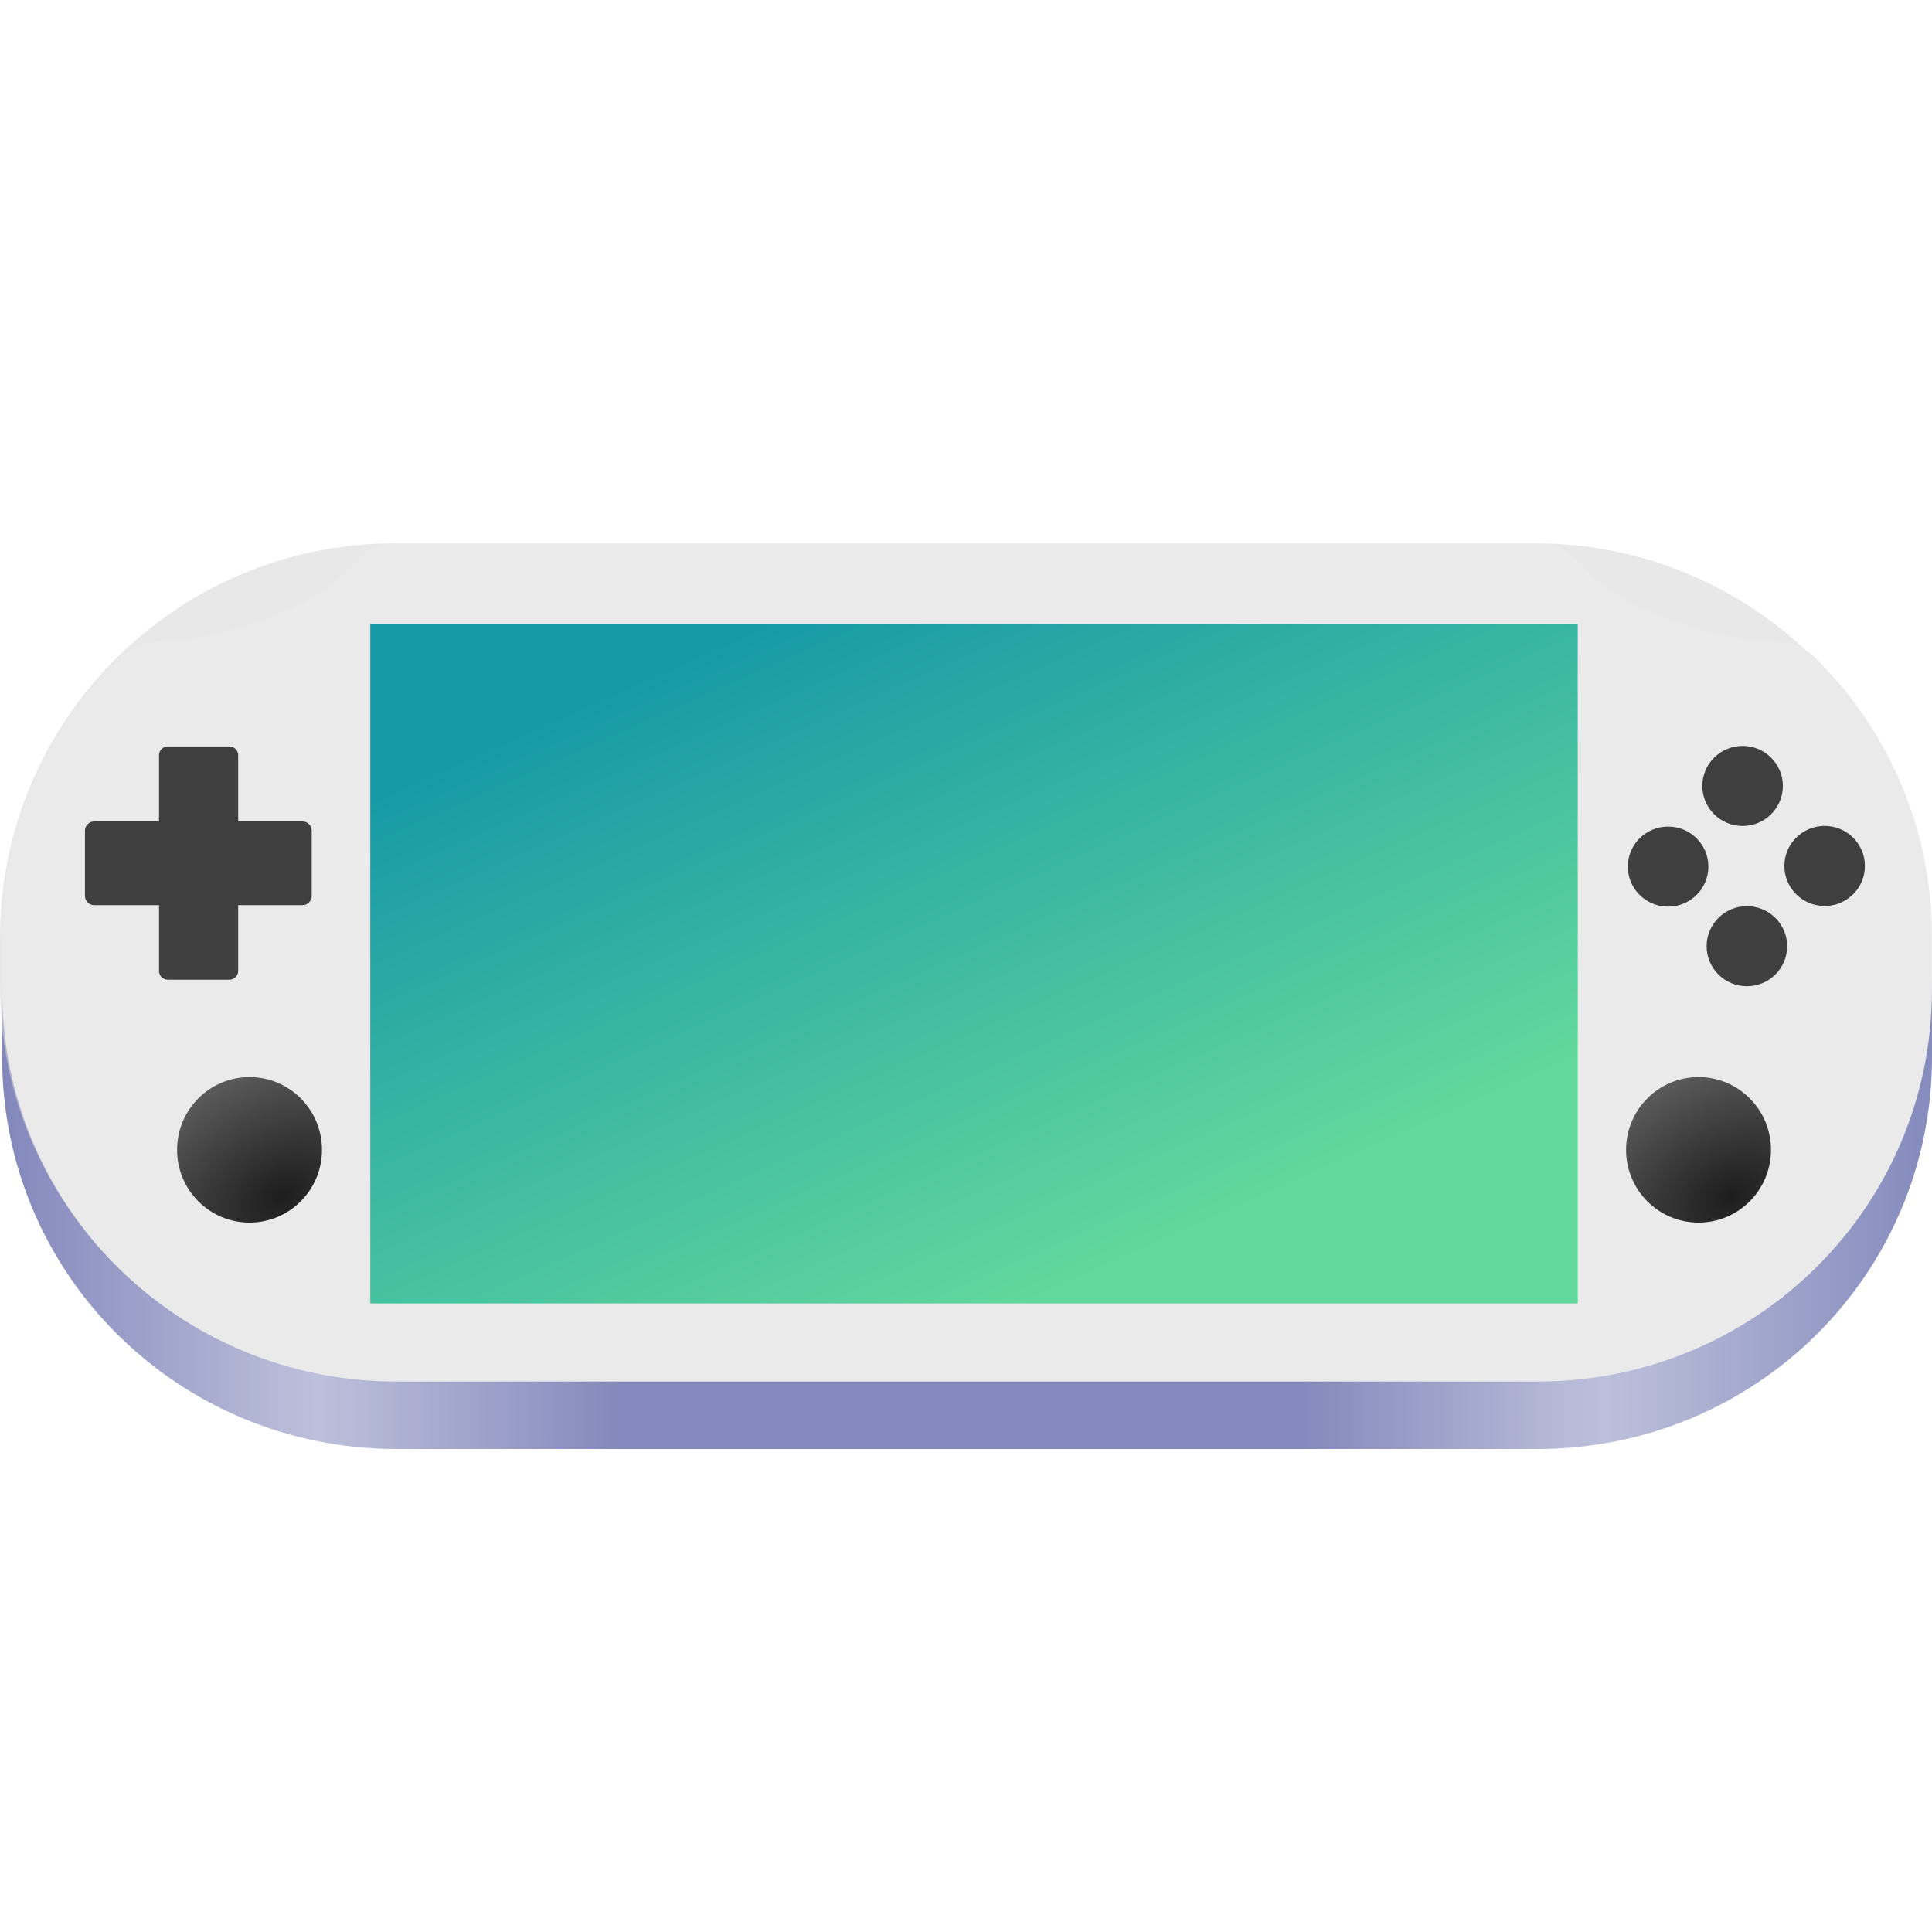
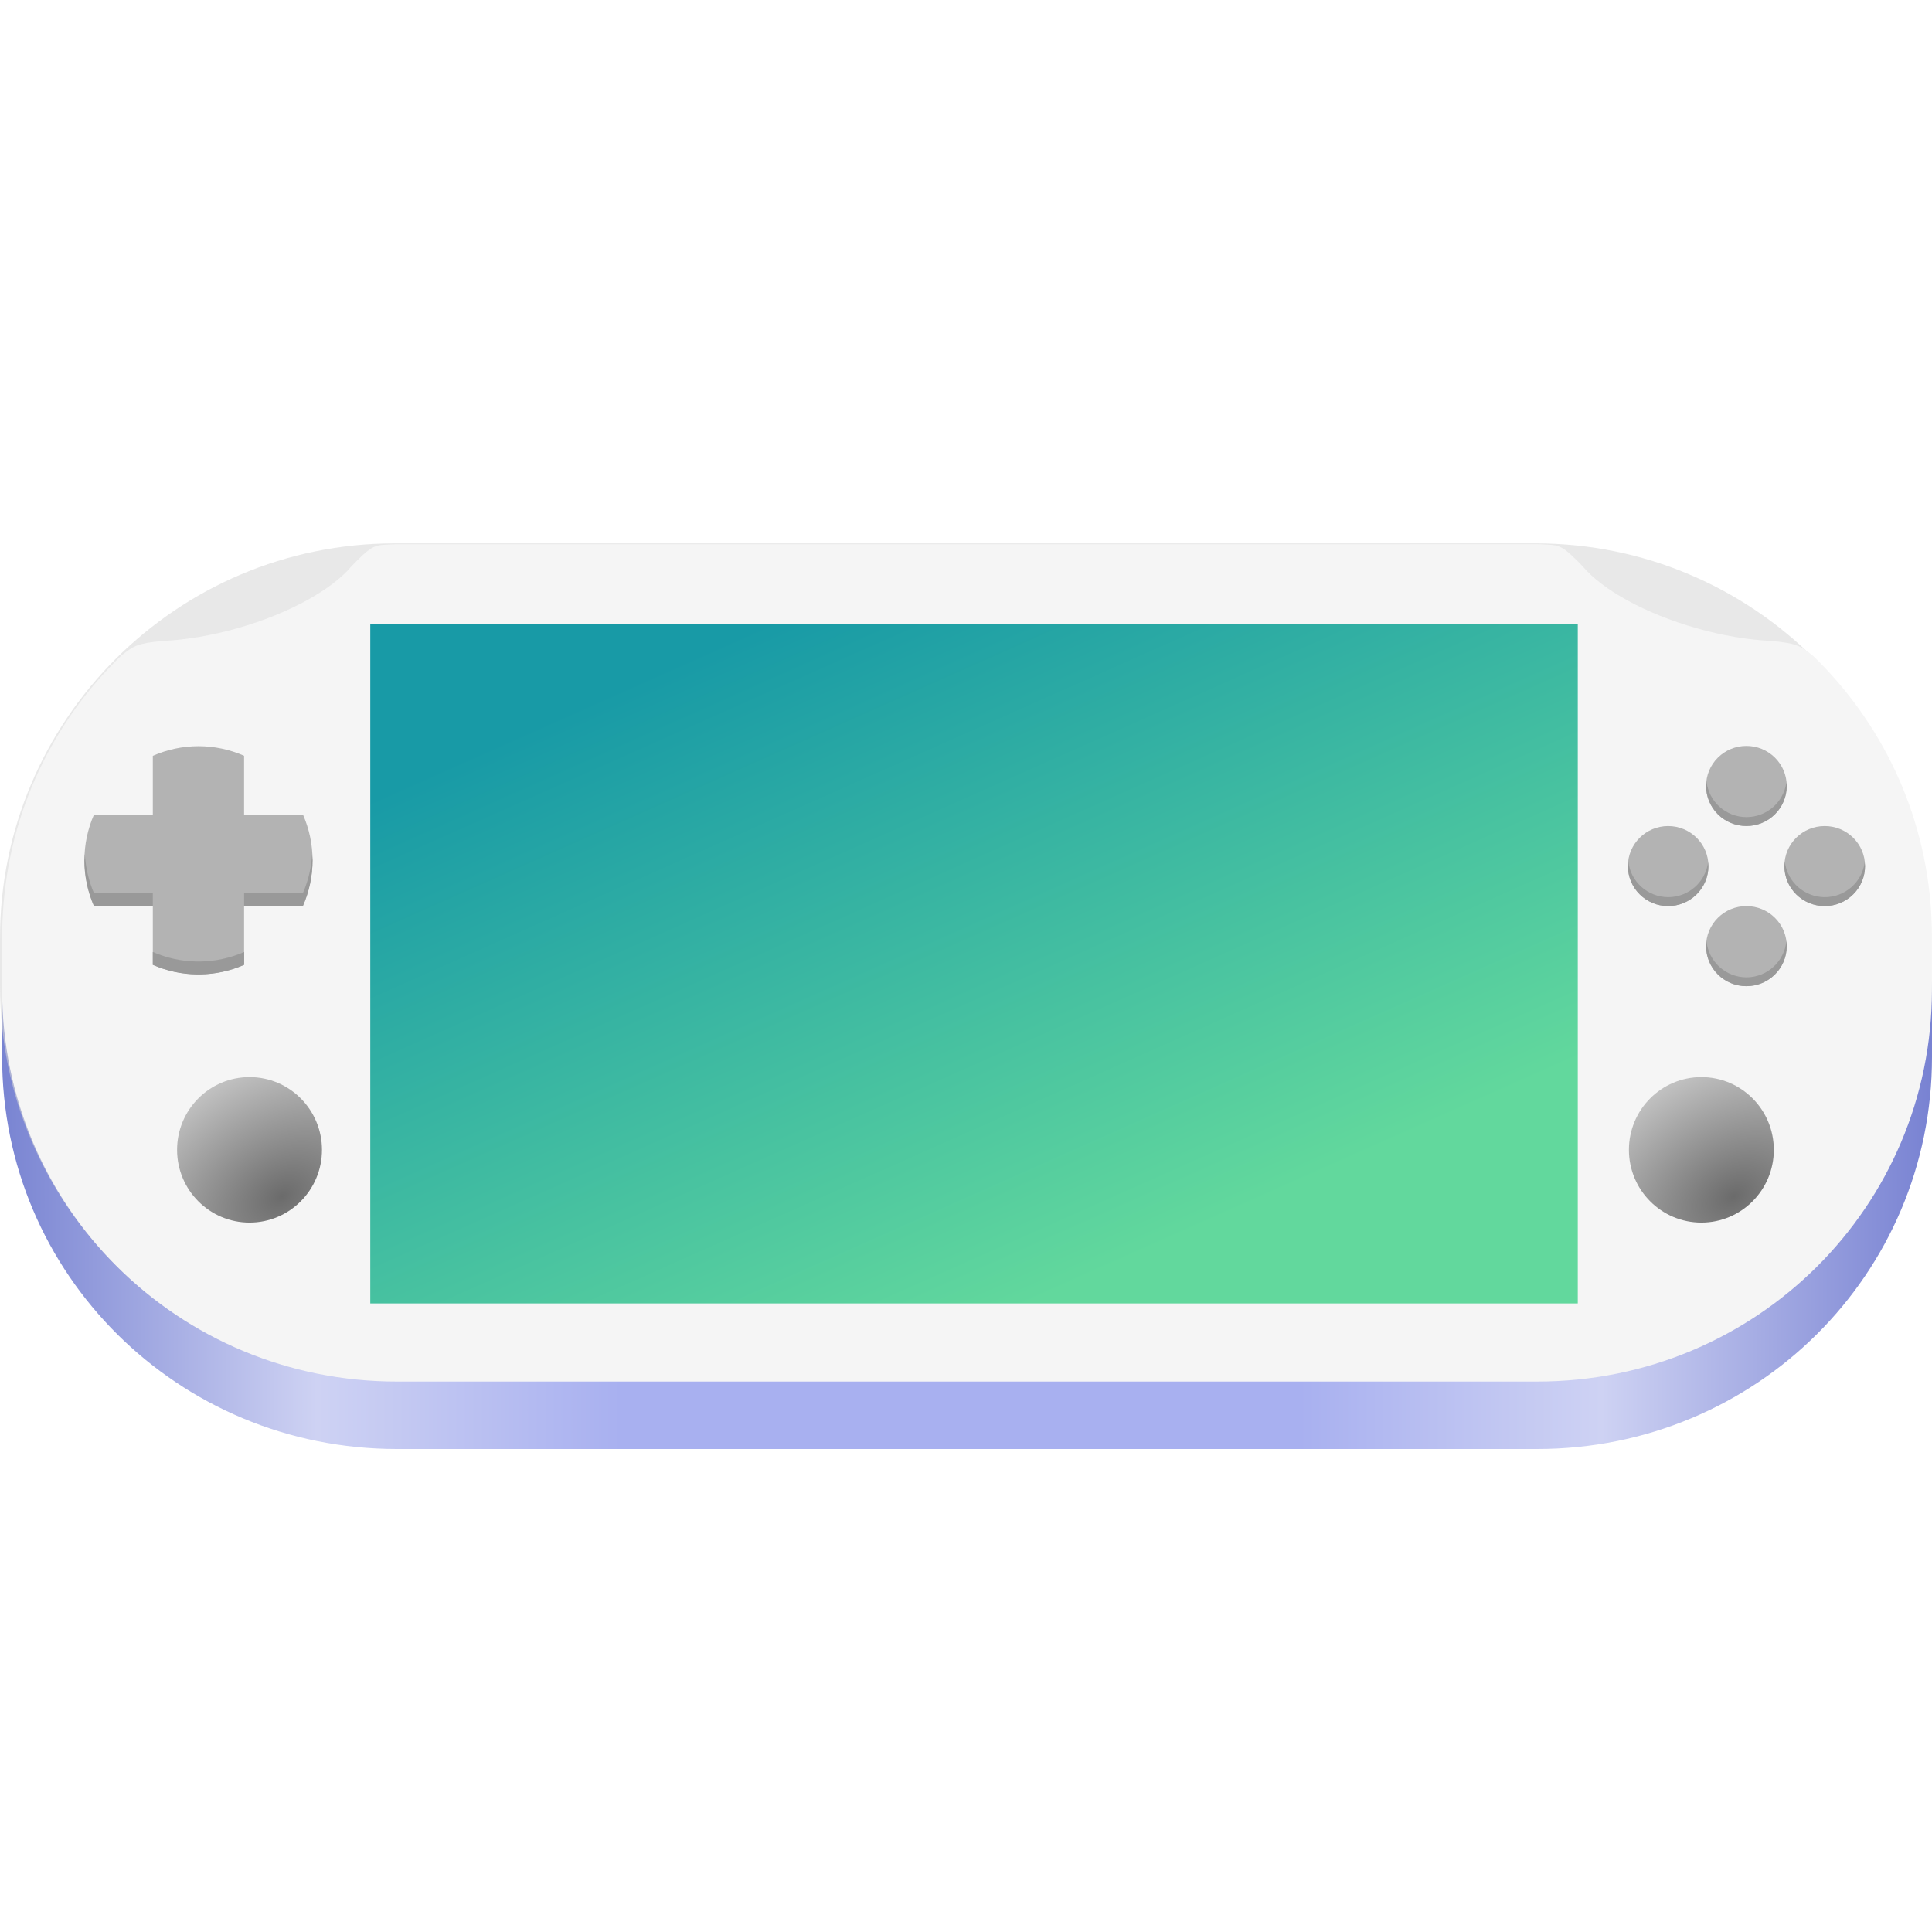
<svg xmlns="http://www.w3.org/2000/svg" xmlns:xlink="http://www.w3.org/1999/xlink" width="32" height="32" viewBox="0 0 32 32" version="1.1" id="svg1">
  <defs id="defs1">
+     <linearGradient id="linearGradient3">
+       <stop style="stop-color:#6b6b6b;stop-opacity:1;" offset="0" id="stop2" />
+       <stop style="stop-color:#cfcfcf;stop-opacity:1;" offset="1" id="stop3" />
+     </linearGradient>
    <linearGradient id="linearGradient8">
-       <stop style="stop-color:#8388bc;stop-opacity:1;" offset="0" id="stop9" />
-       <stop style="stop-color:#bdc0db;stop-opacity:1;" offset="0.163" id="stop14" />
-       <stop style="stop-color:#8489bd;stop-opacity:1;" offset="0.321" id="stop19" />
-       <stop style="stop-color:#8489bd;stop-opacity:1;" offset="0.672" id="stop20" />
-       <stop style="stop-color:#bdc0db;stop-opacity:1;" offset="0.829" id="stop12" />
-       <stop style="stop-color:#848bbd;stop-opacity:1;" offset="1" id="stop10" />
-     </linearGradient>
-     <linearGradient id="linearGradient7">
-       <stop style="stop-color:#1d1d1d;stop-opacity:1;" offset="0" id="stop7" />
-       <stop style="stop-color:#646464;stop-opacity:1;" offset="1" id="stop8" />
+       <stop style="stop-color:#7984d2;stop-opacity:1;" offset="0" id="stop9" />
+       <stop style="stop-color:#ced2f3;stop-opacity:1;" offset="0.163" id="stop14" />
+       <stop style="stop-color:#a8b0f0;stop-opacity:1;" offset="0.321" id="stop19" />
+       <stop style="stop-color:#a8b0f0;stop-opacity:1;" offset="0.672" id="stop20" />
+       <stop style="stop-color:#ced2f3;stop-opacity:1;" offset="0.829" id="stop12" />
+       <stop style="stop-color:#7882d2;stop-opacity:1;" offset="1" id="stop10" />
    </linearGradient>
    <linearGradient id="linearGradient5">
      <stop style="stop-color:#189aa6;stop-opacity:1;" offset="0" id="stop5" />
      <stop style="stop-color:#62d89d;stop-opacity:1;" offset="1" id="stop6" />
    </linearGradient>
    <linearGradient xlink:href="#linearGradient5" id="linearGradient6" x1="114.357" y1="60.154" x2="153.717" y2="148.558" gradientUnits="userSpaceOnUse" gradientTransform="matrix(0.1250002,0,0,0.1250001,-2.281385,3.091199)" />
-     <radialGradient xlink:href="#linearGradient7" id="radialGradient8" cx="53.507" cy="133.072" fx="53.507" fy="133.072" r="9.326" gradientUnits="userSpaceOnUse" gradientTransform="matrix(0.3318595,-0.189309,0.1311246,0.2319184,-30.5361,-0.9143907)" />
+     <radialGradient xlink:href="#linearGradient3" id="radialGradient8" cx="53.507" cy="133.072" fx="53.507" fy="133.072" r="9.326" gradientUnits="userSpaceOnUse" gradientTransform="matrix(0.3318595,-0.189309,0.1311246,0.2319184,-30.5361,-0.9143907)" />
    <linearGradient xlink:href="#linearGradient8" id="linearGradient10" x1="19" y1="111.852" x2="274.729" y2="111.852" gradientUnits="userSpaceOnUse" gradientTransform="matrix(0.1249989,0,0,0.1241537,-2.340788,3.17845)" />
-     <radialGradient xlink:href="#linearGradient7" id="radialGradient8-0" cx="53.507" cy="133.072" fx="53.507" fy="133.072" r="9.326" gradientUnits="userSpaceOnUse" gradientTransform="matrix(0.3318595,-0.189309,0.1311246,0.2319184,-6.536066,-0.9143933)" />
  </defs>
-   <path id="rect2-29" style="fill:url(#linearGradient10);fill-opacity:1;stroke-width:0.033" d="m 6.572,10.131 c -0.009,2.86e-4 -0.014,5.34e-4 -0.023,7.69e-4 -0.073,1.74e-4 -0.144,0.008 -0.217,0.011 -0.163,0.017 -0.241,0.076 -0.51,0.354 -0.325,0.388 -1.033,0.782 -1.884,1.025 -0.43,0.122 -0.861,0.195 -1.246,0.212 -0.408,0.041 -0.465,0.07 -0.687,0.246 -1.125,1.09 -1.855,2.579 -1.956,4.244 -0.003,0.043 -0.005,0.086 -0.007,0.128 -0.004,0.091 -0.007,0.181 -0.007,0.273 v 0.883 C 0.034,21.104 2.95,24 6.572,24 H 25.463 C 29.084,24 32,21.104 32,17.507 V 16.624 c 0,-0.091 -0.003,-0.182 -0.007,-0.273 -0.002,-0.043 -0.004,-0.086 -0.006,-0.128 -0.102,-1.665 -0.831,-3.154 -1.956,-4.244 -0.223,-0.176 -0.279,-0.205 -0.687,-0.246 -0.386,-0.017 -0.817,-0.09 -1.246,-0.212 -0.851,-0.242 -1.559,-0.637 -1.884,-1.025 -0.27,-0.278 -0.347,-0.337 -0.51,-0.354 -0.073,-0.003 -0.144,-0.011 -0.217,-0.011 -0.009,-2.35e-4 -0.013,-4.83e-4 -0.023,-7.69e-4 z" />
+   <path id="rect2-29" style="fill:url(#linearGradient10);fill-opacity:1;stroke-width:0.033;stroke-dasharray:none" d="m 6.572,10.131 c -0.009,2.86e-4 -0.014,5.34e-4 -0.023,7.69e-4 -0.073,1.74e-4 -0.144,0.008 -0.217,0.011 -0.163,0.017 -0.241,0.076 -0.51,0.354 -0.325,0.388 -1.033,0.782 -1.884,1.025 -0.43,0.122 -0.861,0.195 -1.246,0.212 -0.408,0.041 -0.465,0.07 -0.687,0.246 -1.125,1.09 -1.855,2.579 -1.956,4.244 -0.003,0.043 -0.005,0.086 -0.007,0.128 -0.004,0.091 -0.007,0.181 -0.007,0.273 v 0.883 C 0.034,21.104 2.95,24 6.572,24 H 25.463 C 29.084,24 32,21.104 32,17.507 V 16.624 c 0,-0.091 -0.003,-0.182 -0.007,-0.273 -0.002,-0.043 -0.004,-0.086 -0.006,-0.128 -0.102,-1.665 -0.831,-3.154 -1.956,-4.244 -0.223,-0.176 -0.279,-0.205 -0.687,-0.246 -0.386,-0.017 -0.817,-0.09 -1.246,-0.212 -0.851,-0.242 -1.559,-0.637 -1.884,-1.025 -0.27,-0.278 -0.347,-0.337 -0.51,-0.354 -0.073,-0.003 -0.144,-0.011 -0.217,-0.011 -0.009,-2.35e-4 -0.013,-4.83e-4 -0.023,-7.69e-4 z" />
  <g id="layer1">
    <rect style="fill:#d6d6d6;fill-opacity:0.569;stroke-width:0.033" id="rect2-2" width="31.972" height="13.869" x="0" y="9" rx="6.537" />
-     <path id="rect2" style="fill:#eaeaea;fill-opacity:1;stroke-width:0.033" d="m 6.572,9.014 c -0.009,2.849e-4 -0.014,5.335e-4 -0.023,7.692e-4 C 6.476,9.015 6.405,9.023 6.332,9.025 6.169,9.042 6.091,9.102 5.822,9.379 5.497,9.767 4.788,10.162 3.938,10.404 c -0.43,0.122 -0.861,0.195 -1.246,0.212 -0.408,0.041 -0.465,0.07 -0.687,0.246 -1.125,1.09 -1.855,2.579 -1.956,4.244 -0.003,0.043 -0.005,0.086 -0.007,0.128 -0.004,0.091 -0.007,0.181 -0.007,0.273 v 0.883 c 0,3.597 2.916,6.493 6.537,6.493 H 25.462 c 3.622,0 6.537,-2.896 6.537,-6.493 v -0.883 c 0,-0.091 -0.003,-0.182 -0.007,-0.273 -0.002,-0.043 -0.004,-0.086 -0.006,-0.128 -0.102,-1.665 -0.831,-3.154 -1.956,-4.244 -0.223,-0.176 -0.279,-0.205 -0.687,-0.246 -0.386,-0.017 -0.817,-0.09 -1.246,-0.212 -0.851,-0.242 -1.559,-0.637 -1.884,-1.025 -0.27,-0.278 -0.347,-0.337 -0.51,-0.354 -0.073,-0.002 -0.144,-0.011 -0.217,-0.011 -0.009,-2.357e-4 -0.013,-4.843e-4 -0.023,-7.692e-4 z" />
+     <path id="rect2" style="fill:#f5f5f5;fill-opacity:1;stroke-width:0.033" d="m 6.572,9.014 c -0.009,2.849e-4 -0.014,5.335e-4 -0.023,7.692e-4 C 6.476,9.015 6.405,9.023 6.332,9.025 6.169,9.042 6.091,9.102 5.822,9.379 5.497,9.767 4.788,10.162 3.938,10.404 c -0.43,0.122 -0.861,0.195 -1.246,0.212 -0.408,0.041 -0.465,0.07 -0.687,0.246 -1.125,1.09 -1.855,2.579 -1.956,4.244 -0.003,0.043 -0.005,0.086 -0.007,0.128 -0.004,0.091 -0.007,0.181 -0.007,0.273 v 0.883 c 0,3.597 2.916,6.493 6.537,6.493 H 25.462 c 3.622,0 6.537,-2.896 6.537,-6.493 v -0.883 c 0,-0.091 -0.003,-0.182 -0.007,-0.273 -0.002,-0.043 -0.004,-0.086 -0.006,-0.128 -0.102,-1.665 -0.831,-3.154 -1.956,-4.244 -0.223,-0.176 -0.279,-0.205 -0.687,-0.246 -0.386,-0.017 -0.817,-0.09 -1.246,-0.212 -0.851,-0.242 -1.559,-0.637 -1.884,-1.025 -0.27,-0.278 -0.347,-0.337 -0.51,-0.354 -0.073,-0.002 -0.144,-0.011 -0.217,-0.011 -0.009,-2.357e-4 -0.013,-4.843e-4 -0.023,-7.692e-4 z" />
    <rect style="fill:url(#linearGradient6);stroke-width:0.033" id="rect1" width="20" height="11.25" x="6.133" y="10.339" />
-     <rect style="fill:#3f3f3f;fill-opacity:1;stroke-width:0.028" id="rect3" width="1.311" height="3.863" x="2.634" y="12.364" rx="0.145" />
-     <rect style="fill:#3f3f3f;fill-opacity:1;stroke-width:0.028" id="rect3-2" width="1.386" height="3.756" x="13.606" y="-5.163" rx="0.153" transform="rotate(90)" />
+     <path id="rect3" style="fill:#b3b3b3;fill-opacity:1;stroke-width:0.029" d="m 3.287,12.359 a 1.89,1.89 0 0 0 -0.756,0.16 v 0.975 H 1.556 A 1.89,1.89 0 0 0 1.398,14.25 1.89,1.89 0 0 0 1.556,15.006 h 0.975 v 0.975 a 1.89,1.89 0 0 0 0.729,0.158 h 0.055 A 1.89,1.89 0 0 0 4.043,15.98 v -0.975 H 5.017 A 1.89,1.89 0 0 0 5.177,14.25 1.89,1.89 0 0 0 5.019,13.494 H 4.043 V 12.518 A 1.89,1.89 0 0 0 3.287,12.359 Z" />
+     <path id="rect3-6" style="fill:#999999;fill-opacity:1;stroke-width:0.029" d="M 1.406,14.145 A 1.89,1.89 0 0 0 1.398,14.25 1.89,1.89 0 0 0 1.556,15.006 h 0.975 v -0.213 H 1.556 A 1.89,1.89 0 0 1 1.406,14.145 Z m 3.764,0 A 1.89,1.89 0 0 1 5.017,14.793 H 4.043 v 0.213 H 5.017 A 1.89,1.89 0 0 0 5.177,14.25 1.89,1.89 0 0 0 5.169,14.145 Z M 2.531,15.768 v 0.213 a 1.89,1.89 0 0 0 0.729,0.158 h 0.055 a 1.89,1.89 0 0 0 0.729,-0.158 V 15.768 A 1.89,1.89 0 0 1 3.314,15.926 H 3.259 A 1.89,1.89 0 0 1 2.531,15.768 Z" />
    <ellipse style="fill:url(#radialGradient8);stroke-width:0.037" id="path3" cx="4.133" cy="19.045" rx="1.2" ry="1.205" />
-     <ellipse style="fill:url(#radialGradient8-0);stroke-width:0.037" id="path3-5" cx="28.133" cy="19.045" rx="1.2" ry="1.205" />
-     <ellipse style="fill:#3f3f3f;fill-opacity:1;stroke-width:0.036" id="path4" cx="28.863" cy="13.018" rx="0.667" ry="0.663" />
-     <ellipse style="fill:#3f3f3f;fill-opacity:1;stroke-width:0.036" id="path4-6" cx="28.934" cy="15.672" rx="0.667" ry="0.663" />
-     <ellipse style="fill:#3f3f3f;fill-opacity:1;stroke-width:0.036" id="path4-6-9" cx="30.222" cy="14.343" rx="0.667" ry="0.663" />
-     <ellipse style="fill:#3f3f3f;fill-opacity:1;stroke-width:0.036" id="path4-6-9-3" cx="27.629" cy="14.354" rx="0.667" ry="0.663" />
+     <path id="path4" style="fill:#b3b3b3;fill-opacity:1;stroke-width:0.036" d="M 28.926 12.355 A 0.667 0.663 0 0 0 28.258 13.018 A 0.667 0.663 0 0 0 28.926 13.682 A 0.667 0.663 0 0 0 29.594 13.018 A 0.667 0.663 0 0 0 28.926 12.355 z M 27.629 13.682 A 0.667 0.663 0 0 0 26.963 14.344 A 0.667 0.663 0 0 0 27.629 15.008 A 0.667 0.663 0 0 0 28.297 14.344 A 0.667 0.663 0 0 0 27.629 13.682 z M 30.223 13.682 A 0.667 0.663 0 0 0 29.555 14.344 A 0.667 0.663 0 0 0 30.223 15.008 A 0.667 0.663 0 0 0 30.891 14.344 A 0.667 0.663 0 0 0 30.223 13.682 z M 28.926 15.008 A 0.667 0.663 0 0 0 28.258 15.672 A 0.667 0.663 0 0 0 28.926 16.334 A 0.667 0.663 0 0 0 29.594 15.672 A 0.667 0.663 0 0 0 28.926 15.008 z " />
+     <path id="path4-3" style="fill:#999999;fill-opacity:1;stroke-width:0.036" d="m 28.266,12.949 a 0.667,0.663 0 0 0 -0.008,0.068 0.667,0.663 0 0 0 0.668,0.664 0.667,0.663 0 0 0 0.668,-0.664 0.667,0.663 0 0 0 -0.006,-0.059 0.667,0.663 0 0 1 -0.662,0.576 0.667,0.663 0 0 1 -0.66,-0.586 z m -1.295,1.326 a 0.667,0.663 0 0 0 -0.008,0.068 0.667,0.663 0 0 0 0.666,0.664 0.667,0.663 0 0 0 0.668,-0.664 0.667,0.663 0 0 0 -0.006,-0.059 0.667,0.663 0 0 1 -0.662,0.576 0.667,0.663 0 0 1 -0.658,-0.586 z m 2.592,0 a 0.667,0.663 0 0 0 -0.008,0.068 0.667,0.663 0 0 0 0.668,0.664 0.667,0.663 0 0 0 0.668,-0.664 0.667,0.663 0 0 0 -0.006,-0.059 0.667,0.663 0 0 1 -0.662,0.576 0.667,0.663 0 0 1 -0.66,-0.586 z m 0.025,1.309 a 0.667,0.663 0 0 1 -0.662,0.604 0.667,0.663 0 0 1 -0.66,-0.594 0.667,0.663 0 0 0 -0.008,0.078 0.667,0.663 0 0 0 0.668,0.662 0.667,0.663 0 0 0 0.668,-0.662 0.667,0.663 0 0 0 -0.006,-0.088 z" />
+     <use x="0" y="0" xlink:href="#path3" id="use3" transform="translate(24.04714)" />
  </g>
</svg>
